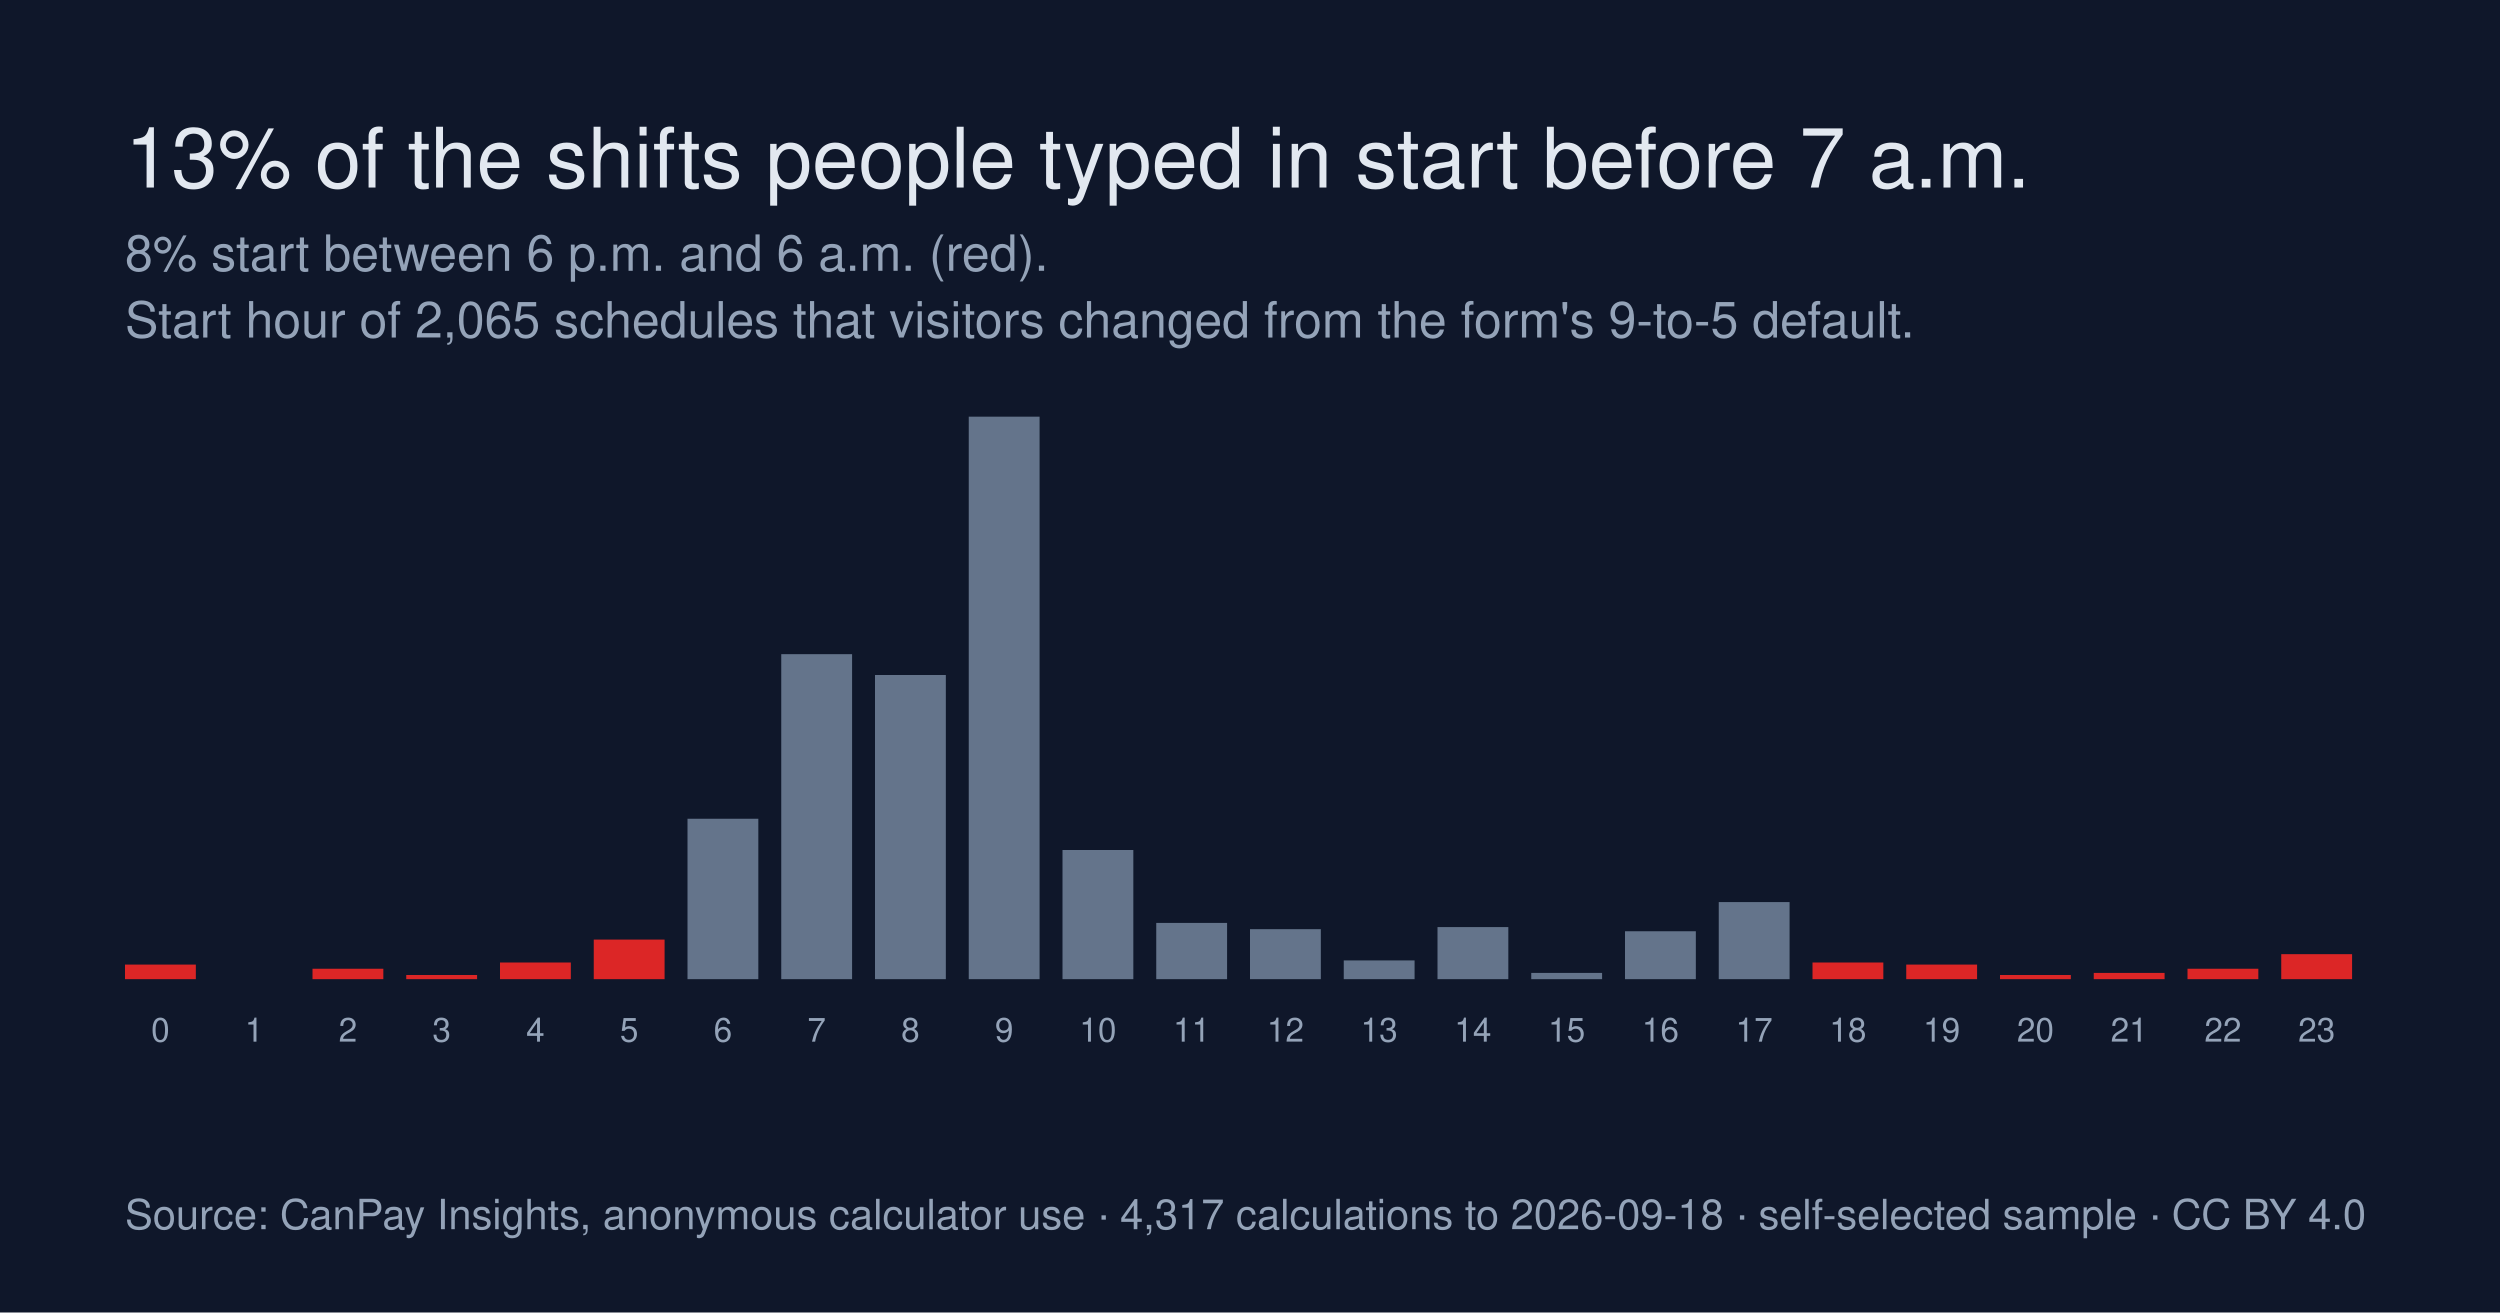
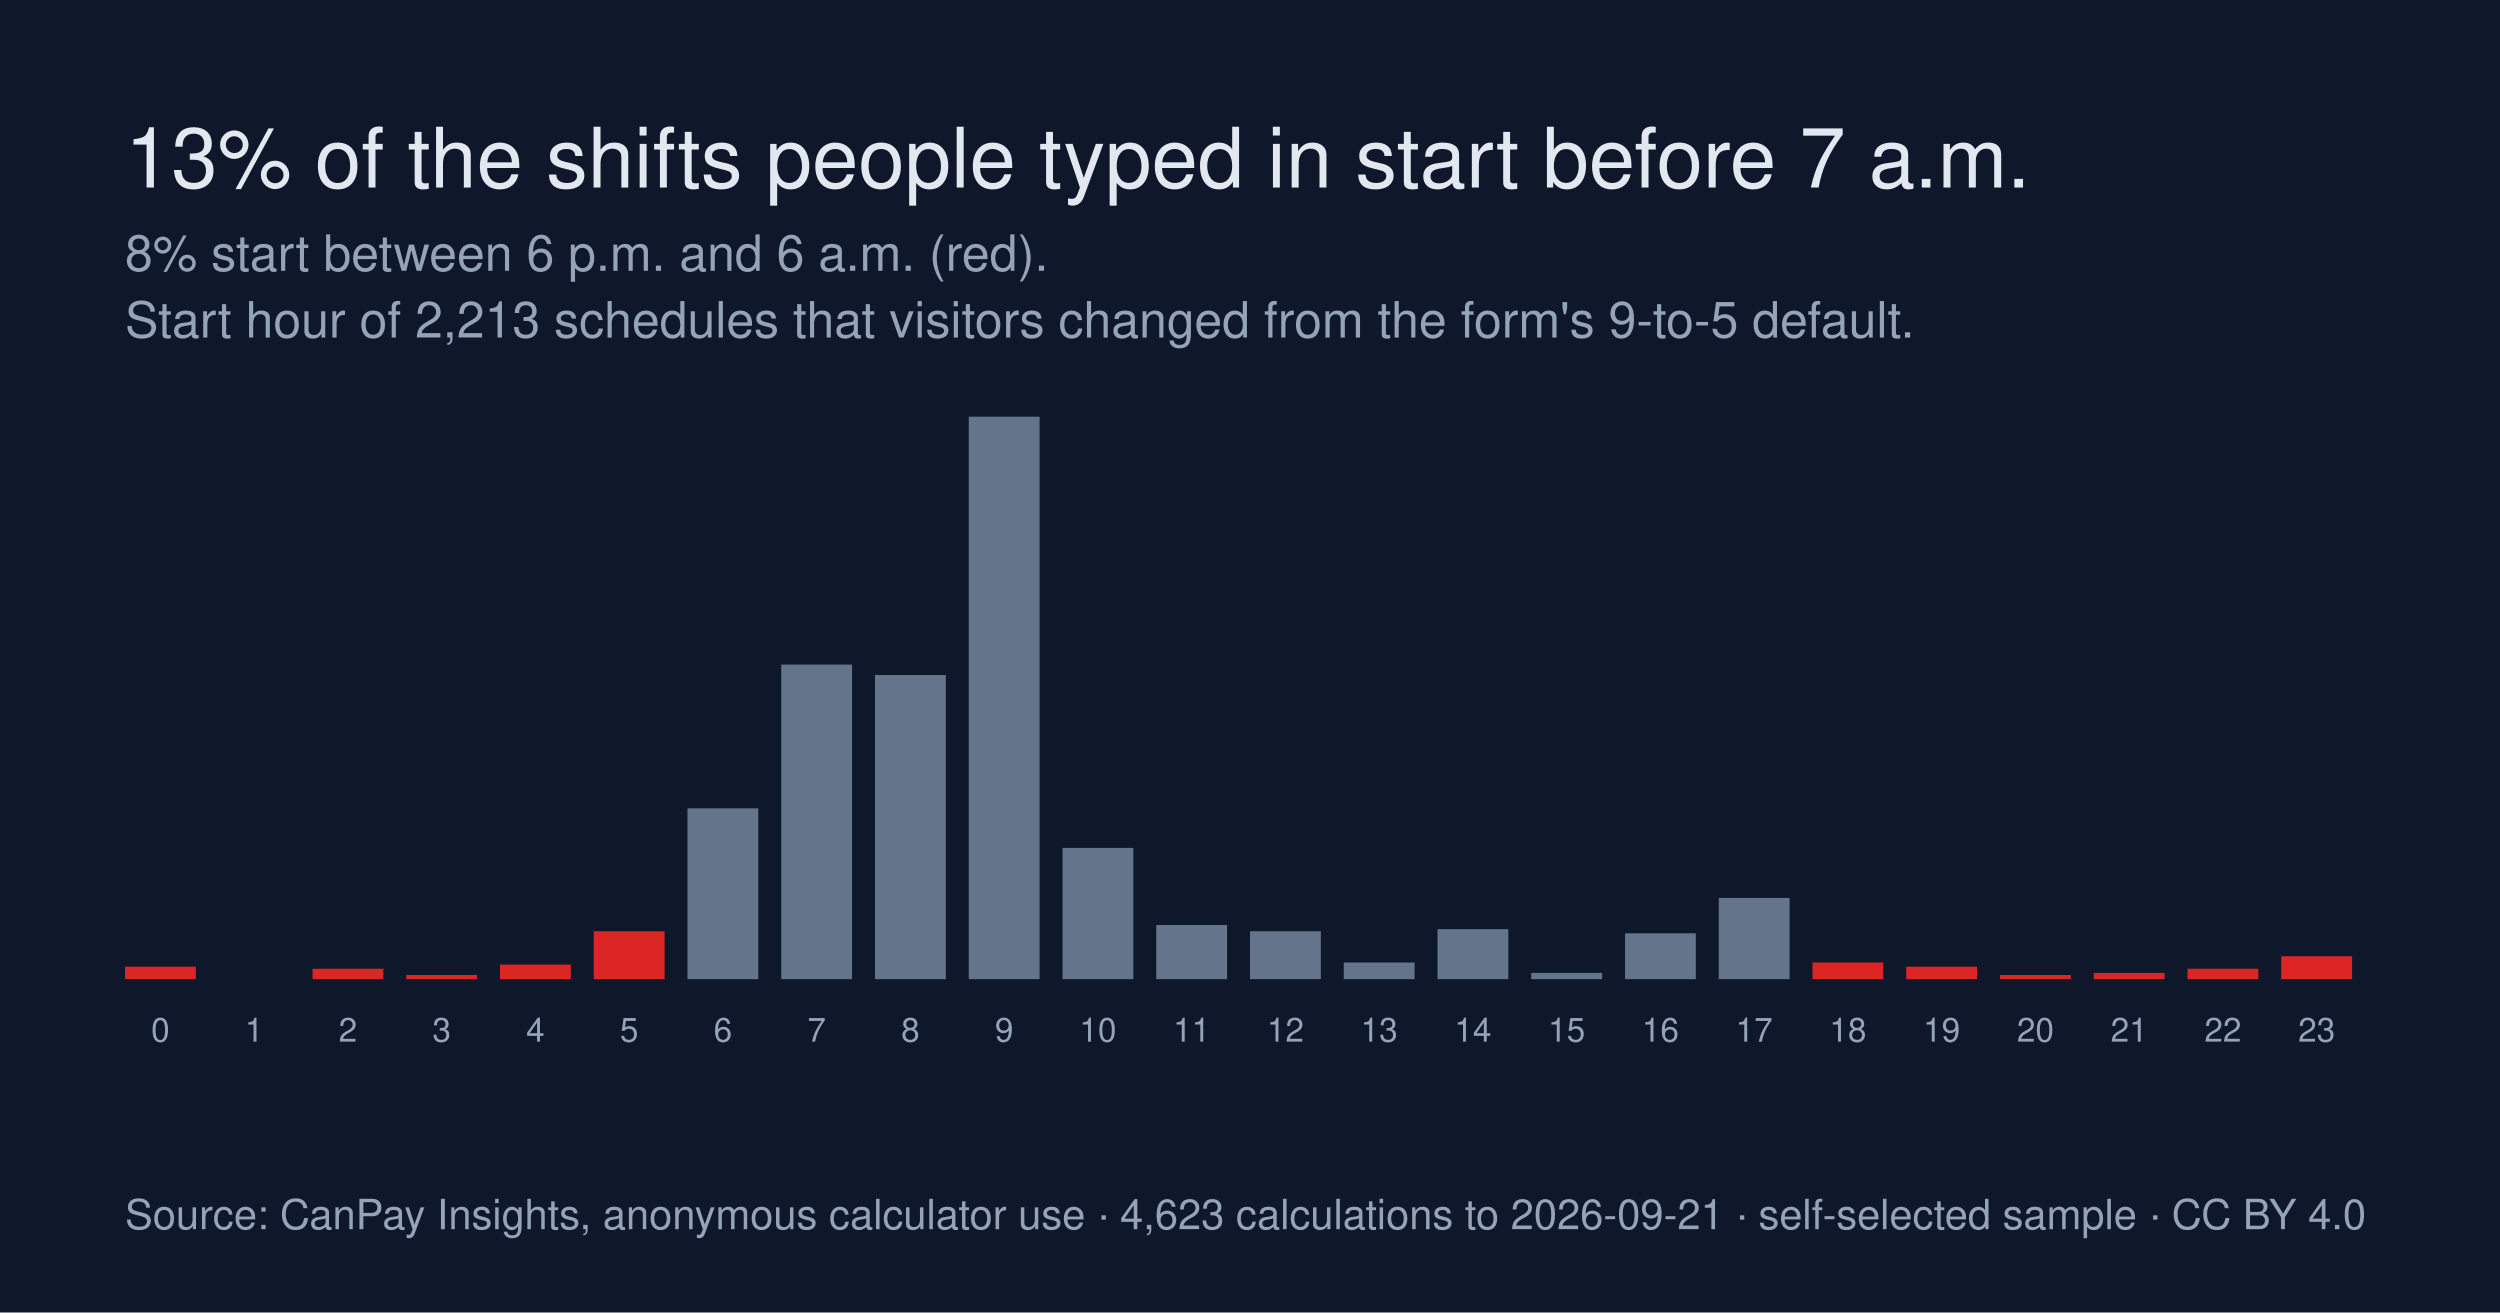
<svg xmlns="http://www.w3.org/2000/svg" viewBox="0 0 1200 630" width="1200" height="630" role="img" aria-label="When shifts start">
  <rect width="1200" height="630" fill="#0f172a" />
  <text x="60" y="90" font-family="Helvetica,Arial,sans-serif" font-size="40" fill="#e2e8f0">13% of the shifts people typed in start before 7 a.m.</text>
  <text x="60" y="130" font-family="Helvetica,Arial,sans-serif" font-size="24" fill="#94a3b8">8% start between 6 p.m. and 6 a.m. (red).</text>
-   <text x="60" y="162" font-family="Helvetica,Arial,sans-serif" font-size="24" fill="#94a3b8">Start hour of 2,065 schedules that visitors changed from the form's 9-to-5 default.</text>
-   <rect x="60" y="463" width="34" height="7" fill="#dc2626" />
+   <text x="60" y="162" font-family="Helvetica,Arial,sans-serif" font-size="24" fill="#94a3b8">Start hour of 2,213 schedules that visitors changed from the form's 9-to-5 default.</text>
+   <rect x="60" y="464" width="34" height="6" fill="#dc2626" />
  <text x="77" y="500" font-family="Helvetica,Arial,sans-serif" font-size="16" fill="#94a3b8" text-anchor="middle">0</text>
  <rect x="105" y="470" width="34" height="0" fill="#dc2626" />
  <text x="122" y="500" font-family="Helvetica,Arial,sans-serif" font-size="16" fill="#94a3b8" text-anchor="middle">1</text>
  <rect x="150" y="465" width="34" height="5" fill="#dc2626" />
  <text x="167" y="500" font-family="Helvetica,Arial,sans-serif" font-size="16" fill="#94a3b8" text-anchor="middle">2</text>
  <rect x="195" y="468" width="34" height="2" fill="#dc2626" />
  <text x="212" y="500" font-family="Helvetica,Arial,sans-serif" font-size="16" fill="#94a3b8" text-anchor="middle">3</text>
-   <rect x="240" y="462" width="34" height="8" fill="#dc2626" />
+   <rect x="240" y="463" width="34" height="7" fill="#dc2626" />
  <text x="257" y="500" font-family="Helvetica,Arial,sans-serif" font-size="16" fill="#94a3b8" text-anchor="middle">4</text>
-   <rect x="285" y="451" width="34" height="19" fill="#dc2626" />
+   <rect x="285" y="447" width="34" height="23" fill="#dc2626" />
  <text x="302" y="500" font-family="Helvetica,Arial,sans-serif" font-size="16" fill="#94a3b8" text-anchor="middle">5</text>
-   <rect x="330" y="393" width="34" height="77" fill="#64748b" />
+   <rect x="330" y="388" width="34" height="82" fill="#64748b" />
  <text x="347" y="500" font-family="Helvetica,Arial,sans-serif" font-size="16" fill="#94a3b8" text-anchor="middle">6</text>
-   <rect x="375" y="314" width="34" height="156" fill="#64748b" />
+   <rect x="375" y="319" width="34" height="151" fill="#64748b" />
  <text x="392" y="500" font-family="Helvetica,Arial,sans-serif" font-size="16" fill="#94a3b8" text-anchor="middle">7</text>
  <rect x="420" y="324" width="34" height="146" fill="#64748b" />
  <text x="437" y="500" font-family="Helvetica,Arial,sans-serif" font-size="16" fill="#94a3b8" text-anchor="middle">8</text>
  <rect x="465" y="200" width="34" height="270" fill="#64748b" />
  <text x="482" y="500" font-family="Helvetica,Arial,sans-serif" font-size="16" fill="#94a3b8" text-anchor="middle">9</text>
-   <rect x="510" y="408" width="34" height="62" fill="#64748b" />
+   <rect x="510" y="407" width="34" height="63" fill="#64748b" />
  <text x="527" y="500" font-family="Helvetica,Arial,sans-serif" font-size="16" fill="#94a3b8" text-anchor="middle">10</text>
-   <rect x="555" y="443" width="34" height="27" fill="#64748b" />
+   <rect x="555" y="444" width="34" height="26" fill="#64748b" />
  <text x="572" y="500" font-family="Helvetica,Arial,sans-serif" font-size="16" fill="#94a3b8" text-anchor="middle">11</text>
-   <rect x="600" y="446" width="34" height="24" fill="#64748b" />
+   <rect x="600" y="447" width="34" height="23" fill="#64748b" />
  <text x="617" y="500" font-family="Helvetica,Arial,sans-serif" font-size="16" fill="#94a3b8" text-anchor="middle">12</text>
-   <rect x="645" y="461" width="34" height="9" fill="#64748b" />
+   <rect x="645" y="462" width="34" height="8" fill="#64748b" />
  <text x="662" y="500" font-family="Helvetica,Arial,sans-serif" font-size="16" fill="#94a3b8" text-anchor="middle">13</text>
-   <rect x="690" y="445" width="34" height="25" fill="#64748b" />
+   <rect x="690" y="446" width="34" height="24" fill="#64748b" />
  <text x="707" y="500" font-family="Helvetica,Arial,sans-serif" font-size="16" fill="#94a3b8" text-anchor="middle">14</text>
  <rect x="735" y="467" width="34" height="3" fill="#64748b" />
  <text x="752" y="500" font-family="Helvetica,Arial,sans-serif" font-size="16" fill="#94a3b8" text-anchor="middle">15</text>
-   <rect x="780" y="447" width="34" height="23" fill="#64748b" />
+   <rect x="780" y="448" width="34" height="22" fill="#64748b" />
  <text x="797" y="500" font-family="Helvetica,Arial,sans-serif" font-size="16" fill="#94a3b8" text-anchor="middle">16</text>
-   <rect x="825" y="433" width="34" height="37" fill="#64748b" />
+   <rect x="825" y="431" width="34" height="39" fill="#64748b" />
  <text x="842" y="500" font-family="Helvetica,Arial,sans-serif" font-size="16" fill="#94a3b8" text-anchor="middle">17</text>
  <rect x="870" y="462" width="34" height="8" fill="#dc2626" />
  <text x="887" y="500" font-family="Helvetica,Arial,sans-serif" font-size="16" fill="#94a3b8" text-anchor="middle">18</text>
-   <rect x="915" y="463" width="34" height="7" fill="#dc2626" />
+   <rect x="915" y="464" width="34" height="6" fill="#dc2626" />
  <text x="932" y="500" font-family="Helvetica,Arial,sans-serif" font-size="16" fill="#94a3b8" text-anchor="middle">19</text>
  <rect x="960" y="468" width="34" height="2" fill="#dc2626" />
  <text x="977" y="500" font-family="Helvetica,Arial,sans-serif" font-size="16" fill="#94a3b8" text-anchor="middle">20</text>
  <rect x="1005" y="467" width="34" height="3" fill="#dc2626" />
  <text x="1022" y="500" font-family="Helvetica,Arial,sans-serif" font-size="16" fill="#94a3b8" text-anchor="middle">21</text>
  <rect x="1050" y="465" width="34" height="5" fill="#dc2626" />
  <text x="1067" y="500" font-family="Helvetica,Arial,sans-serif" font-size="16" fill="#94a3b8" text-anchor="middle">22</text>
-   <rect x="1095" y="458" width="34" height="12" fill="#dc2626" />
+   <rect x="1095" y="459" width="34" height="11" fill="#dc2626" />
  <text x="1112" y="500" font-family="Helvetica,Arial,sans-serif" font-size="16" fill="#94a3b8" text-anchor="middle">23</text>
-   <text x="60" y="590" font-family="Helvetica,Arial,sans-serif" font-size="20" fill="#94a3b8">Source: CanPay Insights, anonymous calculator use · 4,317 calculations to 2026-09-18 · self-selected sample · CC BY 4.0</text>
+   <text x="60" y="590" font-family="Helvetica,Arial,sans-serif" font-size="20" fill="#94a3b8">Source: CanPay Insights, anonymous calculator use · 4,623 calculations to 2026-09-21 · self-selected sample · CC BY 4.0</text>
</svg>
